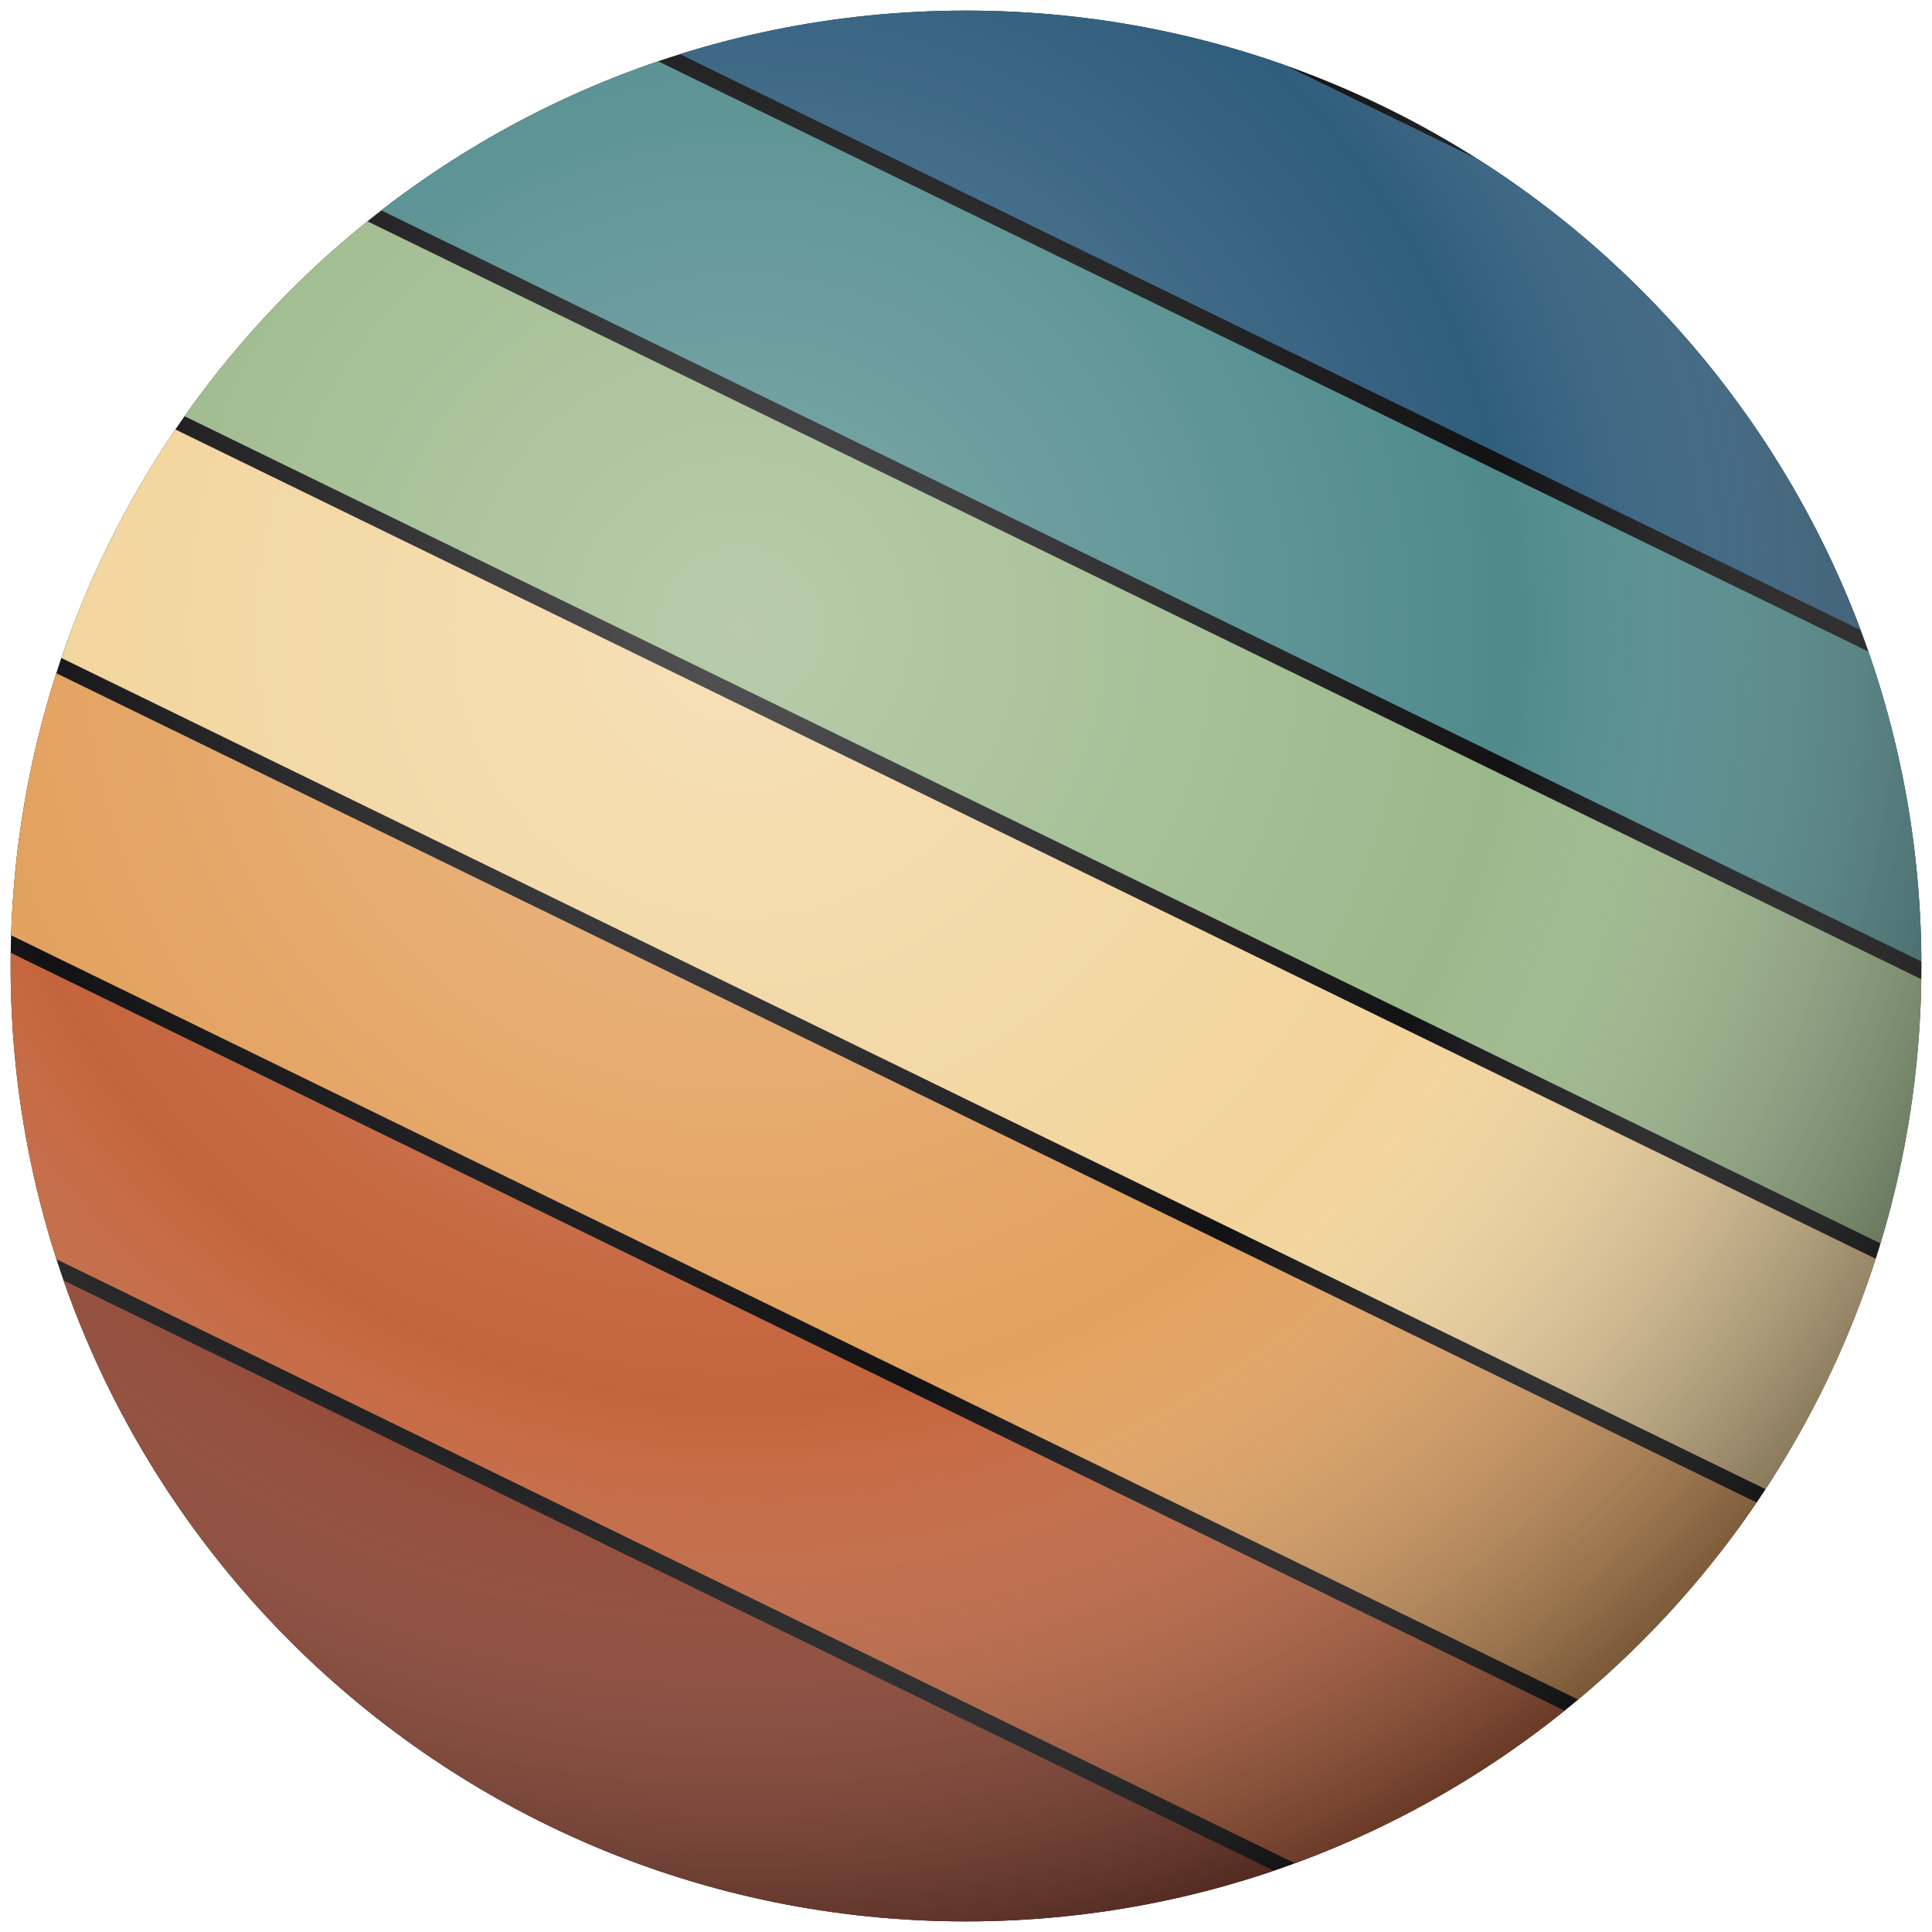
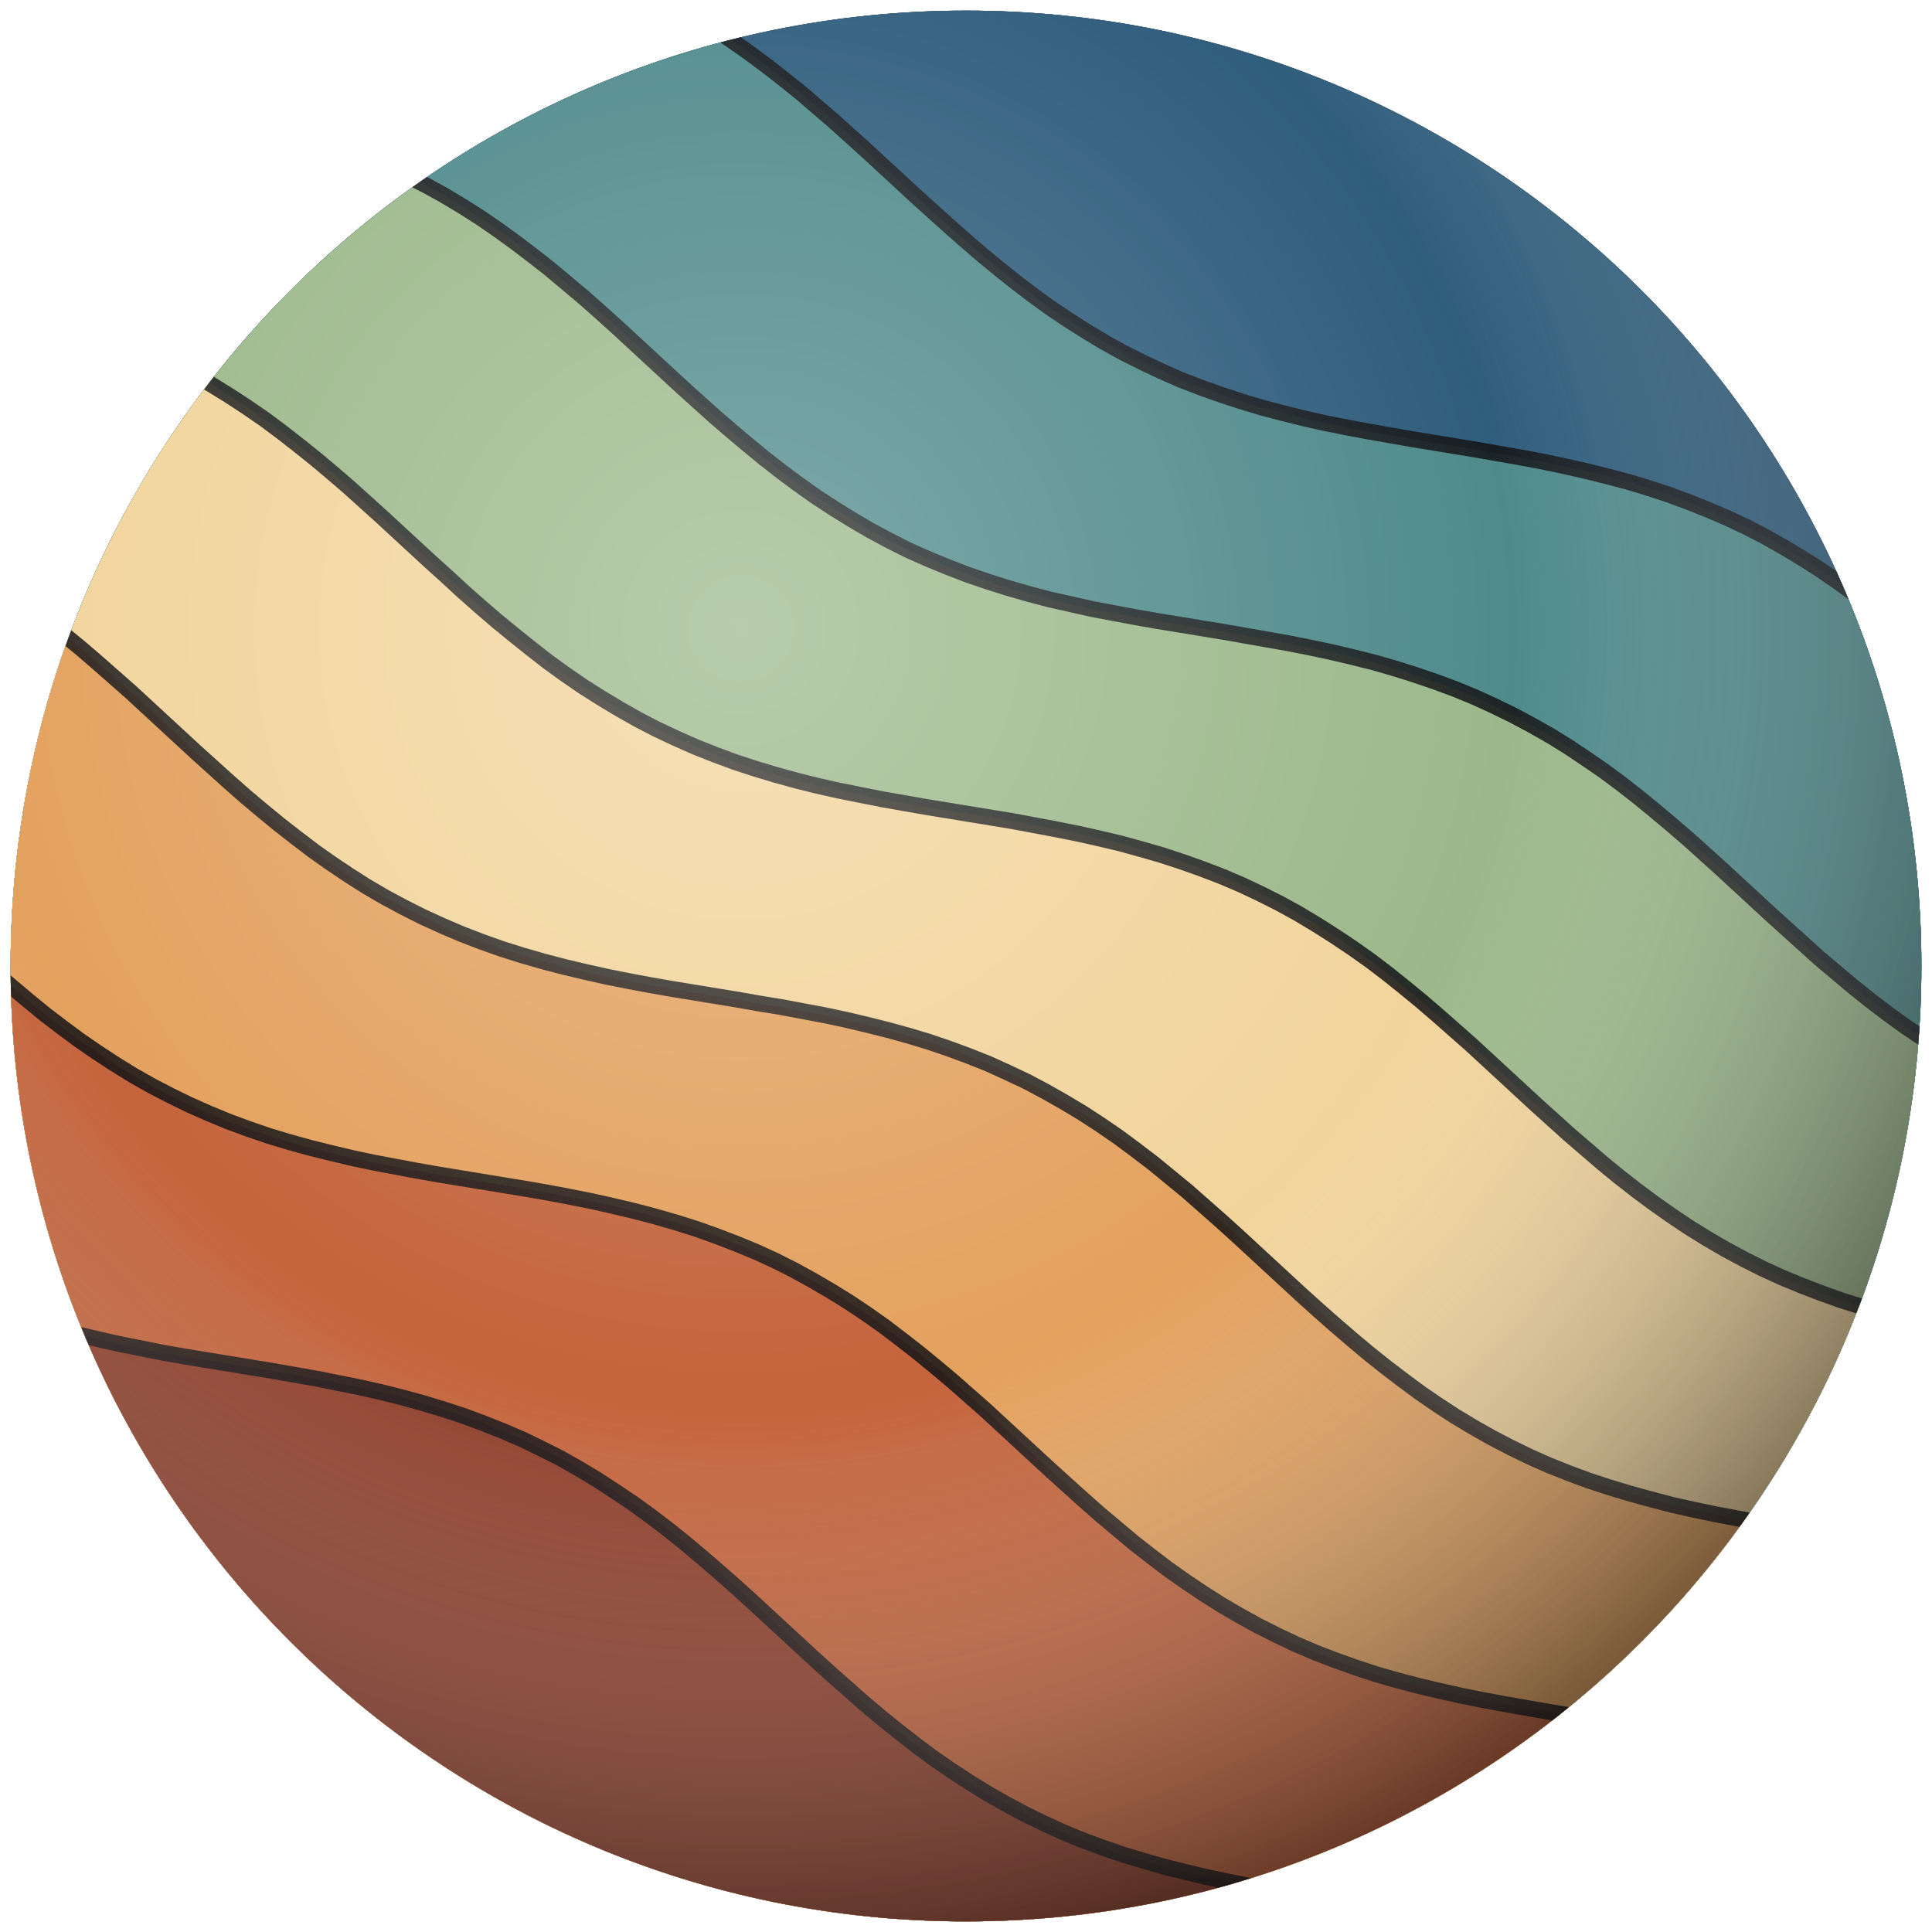
<svg xmlns="http://www.w3.org/2000/svg" viewBox="148 148 728 728">
  <defs>
    <clipPath id="clip">
      <circle cx="512" cy="512" r="360" />
    </clipPath>
    <radialGradient id="shade" cx="38%" cy="32%" r="75%">
      <stop offset="0" stop-color="#fff" stop-opacity=".28" />
      <stop offset=".55" stop-color="#fff" stop-opacity="0" />
      <stop offset="1" stop-color="#000" stop-opacity=".55" />
    </radialGradient>
  </defs>
  <g clip-path="url(#clip)">
    <rect width="1024" height="1024" fill="#121214" />
    <g transform="rotate(26 512 512)">
-       <rect x="-200" y="52" width="1424" height="96.222" fill="#e8e4dc" />
-       <rect x="-200" y="154.222" width="1424" height="96.222" fill="#2f5d7c" />
-       <rect x="-200" y="256.444" width="1424" height="96.222" fill="#4f8a8b" />
-       <rect x="-200" y="358.667" width="1424" height="96.222" fill="#9cb88a" />
-       <rect x="-200" y="460.889" width="1424" height="96.222" fill="#f2d49b" />
-       <rect x="-200" y="563.111" width="1424" height="96.222" fill="#e3a15e" />
-       <rect x="-200" y="665.333" width="1424" height="96.222" fill="#c4643c" />
-       <rect x="-200" y="767.556" width="1424" height="204.444" fill="#8f3f2b" />
+       <path d="M -200 43.2 L -192 41.1 L -184 39.1 L -176 37.2 L -168 35.5 L -160 34.0 L -152 32.8 L -144 31.7 L -136 30.9 L -128 30.3 L -120 30.1 L -112 30.0 L -104 30.2 L -96 30.7 L -88 31.5 L -80 32.5 L -72 33.7 L -64 35.1 L -56 36.8 L -48 38.6 L -40 40.6 L -32 42.7 L -24 44.9 L -16 47.2 L -8 49.6 L 0 52.0 L 8 54.4 L 16 56.8 L 24 59.1 L 32 61.3 L 40 63.4 L 48 65.4 L 56 67.2 L 64 68.9 L 72 70.3 L 80 71.5 L 88 72.5 L 96 73.3 L 104 73.8 L 112 74.0 L 120 73.9 L 128 73.7 L 136 73.1 L 144 72.3 L 152 71.2 L 160 70.0 L 168 68.5 L 176 66.8 L 184 64.9 L 192 62.9 L 200 60.8 L 208 58.5 L 216 56.2 L 224 53.8 L 232 51.4 L 240 49.0 L 248 46.6 L 256 44.4 L 264 42.1 L 272 40.1 L 280 38.1 L 288 36.3 L 296 34.7 L 304 33.4 L 312 32.2 L 320 31.3 L 328 30.6 L 336 30.2 L 344 30.0 L 352 30.1 L 360 30.5 L 368 31.1 L 376 31.9 L 384 33.0 L 392 34.4 L 400 35.9 L 408 37.7 L 416 39.6 L 424 41.6 L 432 43.8 L 440 46.1 L 448 48.4 L 456 50.8 L 464 53.2 L 472 55.6 L 480 57.9 L 488 60.2 L 496 62.4 L 504 64.4 L 512 66.3 L 520 68.1 L 528 69.6 L 536 71.0 L 544 72.1 L 552 72.9 L 560 73.5 L 568 73.9 L 576 74.0 L 584 73.8 L 592 73.4 L 600 72.7 L 608 71.8 L 616 70.6 L 624 69.3 L 632 67.7 L 640 65.9 L 648 63.9 L 656 61.9 L 664 59.6 L 672 57.4 L 680 55.0 L 688 52.6 L 696 50.2 L 704 47.8 L 712 45.5 L 720 43.2 L 728 41.1 L 736 39.1 L 744 37.2 L 752 35.5 L 760 34.0 L 768 32.8 L 776 31.7 L 784 30.9 L 792 30.3 L 800 30.1 L 808 30.0 L 816 30.2 L 824 30.7 L 832 31.5 L 840 32.5 L 848 33.7 L 856 35.1 L 864 36.8 L 872 38.6 L 880 40.6 L 888 42.7 L 896 44.9 L 904 47.2 L 912 49.6 L 920 52.0 L 928 54.4 L 936 56.8 L 944 59.1 L 952 61.3 L 960 63.4 L 968 65.4 L 976 67.2 L 984 68.9 L 992 70.3 L 1000 71.5 L 1008 72.5 L 1016 73.3 L 1024 73.8 L 1032 74.0 L 1040 73.9 L 1048 73.7 L 1056 73.1 L 1064 72.3 L 1072 71.2 L 1080 70.0 L 1088 68.5 L 1096 66.8 L 1104 64.9 L 1112 62.9 L 1120 60.8 L 1128 58.5 L 1136 56.2 L 1144 53.8 L 1152 51.4 L 1160 49.0 L 1168 46.6 L 1176 44.4 L 1184 42.1 L 1192 40.1 L 1200 38.1 L 1208 36.3 L 1216 34.7 L 1224 33.4 L 1224 1300 L -200 1300 Z" fill="#2f5d7c" />
+       <path d="M -200 134.5 L -192 133.6 L -184 132.9 L -176 132.4 L -168 132.2 L -160 132.3 L -152 132.6 L -144 133.2 L -136 134.1 L -128 135.2 L -120 136.5 L -112 138.0 L -104 139.7 L -96 141.6 L -88 143.6 L -80 145.8 L -72 148.1 L -64 150.4 L -56 152.8 L -48 155.2 L -40 157.6 L -32 159.9 L -24 162.2 L -16 164.4 L -8 166.5 L 0 168.4 L 8 170.1 L 16 171.7 L 24 173.1 L 32 174.2 L 40 175.1 L 48 175.7 L 56 176.1 L 64 176.2 L 72 176.1 L 80 175.7 L 88 175.0 L 96 174.1 L 104 173.0 L 112 171.6 L 120 170.0 L 128 168.3 L 136 166.4 L 144 164.3 L 152 162.1 L 160 159.8 L 168 157.4 L 176 155.0 L 184 152.6 L 192 150.3 L 200 147.9 L 208 145.7 L 216 143.5 L 224 141.5 L 232 139.6 L 240 137.9 L 248 136.4 L 256 135.1 L 264 134.0 L 272 133.2 L 280 132.6 L 288 132.3 L 296 132.2 L 304 132.4 L 312 132.9 L 320 133.6 L 328 134.6 L 336 135.8 L 344 137.2 L 352 138.8 L 360 140.6 L 368 142.6 L 376 144.7 L 384 146.9 L 392 149.2 L 400 151.6 L 408 154.0 L 416 156.4 L 424 158.8 L 432 161.1 L 440 163.3 L 448 165.5 L 456 167.5 L 464 169.3 L 472 171.0 L 480 172.4 L 488 173.7 L 496 174.7 L 504 175.4 L 512 175.9 L 520 176.2 L 528 176.2 L 536 175.9 L 544 175.4 L 552 174.6 L 560 173.6 L 568 172.3 L 576 170.9 L 584 169.2 L 592 167.3 L 600 165.3 L 608 163.2 L 616 160.9 L 624 158.6 L 632 156.2 L 640 153.8 L 648 151.5 L 656 149.1 L 664 146.8 L 672 144.6 L 680 142.5 L 688 140.5 L 696 138.7 L 704 137.1 L 712 135.7 L 720 134.5 L 728 133.6 L 736 132.9 L 744 132.4 L 752 132.2 L 760 132.3 L 768 132.6 L 776 133.2 L 784 134.1 L 792 135.2 L 800 136.5 L 808 138.0 L 816 139.7 L 824 141.6 L 832 143.6 L 840 145.8 L 848 148.1 L 856 150.4 L 864 152.8 L 872 155.2 L 880 157.6 L 888 159.9 L 896 162.2 L 904 164.4 L 912 166.5 L 920 168.4 L 928 170.1 L 936 171.7 L 944 173.1 L 952 174.2 L 960 175.1 L 968 175.7 L 976 176.1 L 984 176.2 L 992 176.1 L 1000 175.7 L 1008 175.0 L 1016 174.1 L 1024 173.0 L 1032 171.6 L 1040 170.0 L 1048 168.3 L 1056 166.4 L 1064 164.3 L 1072 162.1 L 1080 159.8 L 1088 157.4 L 1096 155.0 L 1104 152.6 L 1112 150.3 L 1120 147.9 L 1128 145.7 L 1136 143.5 L 1144 141.5 L 1152 139.6 L 1160 137.9 L 1168 136.4 L 1176 135.1 L 1184 134.0 L 1192 133.2 L 1200 132.6 L 1208 132.3 L 1216 132.2 L 1224 132.4 L 1224 1300 L -200 1300 Z" fill="#2f5d7c" />
+       <path d="M -200 235.1 L -192 235.8 L -184 236.7 L -176 237.9 L -168 239.3 L -160 240.9 L -152 242.7 L -144 244.6 L -136 246.7 L -128 248.9 L -120 251.2 L -112 253.6 L -104 256.0 L -96 258.4 L -88 260.8 L -80 263.1 L -72 265.3 L -64 267.5 L -56 269.5 L -48 271.3 L -40 273.0 L -32 274.5 L -24 275.8 L -16 276.8 L -8 277.6 L 0 278.1 L 8 278.4 L 16 278.4 L 24 278.2 L 32 277.7 L 40 276.9 L 48 275.9 L 56 274.7 L 64 273.2 L 72 271.6 L 80 269.7 L 88 267.7 L 96 265.6 L 104 263.4 L 112 261.1 L 120 258.7 L 128 256.3 L 136 253.9 L 144 251.5 L 152 249.2 L 160 247.0 L 168 244.9 L 176 242.9 L 184 241.1 L 192 239.5 L 200 238.0 L 208 236.8 L 216 235.9 L 224 235.1 L 232 234.7 L 240 234.5 L 248 234.5 L 256 234.8 L 264 235.4 L 272 236.2 L 280 237.3 L 288 238.6 L 296 240.1 L 304 241.8 L 312 243.6 L 320 245.7 L 328 247.8 L 336 250.1 L 344 252.4 L 352 254.8 L 360 257.2 L 368 259.6 L 376 261.9 L 384 264.2 L 392 266.4 L 400 268.5 L 408 270.4 L 416 272.2 L 424 273.8 L 432 275.2 L 440 276.3 L 448 277.2 L 456 277.9 L 464 278.3 L 472 278.4 L 480 278.3 L 488 278.0 L 496 277.3 L 504 276.4 L 512 275.3 L 520 274.0 L 528 272.4 L 536 270.7 L 544 268.8 L 552 266.7 L 560 264.5 L 568 262.2 L 576 259.9 L 584 257.5 L 592 255.1 L 600 252.7 L 608 250.4 L 616 248.1 L 624 245.9 L 632 243.9 L 640 242.0 L 648 240.3 L 656 238.7 L 664 237.4 L 672 236.3 L 680 235.5 L 688 234.9 L 696 234.5 L 704 234.4 L 712 234.6 L 720 235.1 L 728 235.8 L 736 236.7 L 744 237.9 L 752 239.3 L 760 240.9 L 768 242.7 L 776 244.6 L 784 246.7 L 792 248.9 L 800 251.2 L 808 253.6 L 816 256.0 L 824 258.4 L 832 260.8 L 840 263.1 L 848 265.3 L 856 267.5 L 864 269.5 L 872 271.3 L 880 273.0 L 888 274.5 L 896 275.8 L 904 276.8 L 912 277.6 L 920 278.1 L 928 278.4 L 936 278.4 L 944 278.2 L 952 277.7 L 960 276.9 L 968 275.9 L 976 274.7 L 984 273.2 L 992 271.6 L 1000 269.7 L 1008 267.7 L 1016 265.6 L 1024 263.4 L 1032 261.1 L 1040 258.7 L 1048 256.3 L 1056 253.9 L 1064 251.5 L 1072 249.2 L 1080 247.0 L 1088 244.9 L 1096 242.9 L 1104 241.1 L 1112 239.5 L 1120 238.0 L 1128 236.8 L 1136 235.9 L 1144 235.1 L 1152 234.7 L 1160 234.5 L 1168 234.5 L 1176 234.8 L 1184 235.4 L 1192 236.2 L 1200 237.3 L 1208 238.6 L 1216 240.1 L 1224 241.8 L 1224 1300 L -200 1300 Z" fill="#4f8a8b" />
+       <path d="M -200 235.1 L -192 235.8 L -184 236.7 L -176 237.9 L -168 239.3 L -160 240.9 L -152 242.7 L -144 244.6 L -136 246.7 L -128 248.9 L -120 251.2 L -112 253.6 L -104 256.0 L -96 258.4 L -88 260.8 L -80 263.1 L -72 265.3 L -64 267.5 L -56 269.5 L -48 271.3 L -40 273.0 L -32 274.5 L -24 275.8 L -16 276.8 L -8 277.6 L 0 278.1 L 8 278.4 L 16 278.4 L 24 278.2 L 32 277.7 L 40 276.9 L 48 275.9 L 56 274.7 L 64 273.2 L 72 271.6 L 80 269.7 L 88 267.7 L 96 265.6 L 104 263.4 L 112 261.1 L 120 258.7 L 128 256.3 L 136 253.9 L 144 251.5 L 152 249.2 L 160 247.0 L 168 244.9 L 176 242.9 L 184 241.1 L 192 239.5 L 200 238.0 L 208 236.8 L 216 235.9 L 224 235.1 L 232 234.7 L 240 234.5 L 248 234.5 L 256 234.8 L 264 235.4 L 272 236.2 L 280 237.3 L 288 238.6 L 296 240.1 L 304 241.8 L 312 243.6 L 320 245.7 L 328 247.8 L 336 250.1 L 344 252.4 L 352 254.8 L 360 257.2 L 368 259.6 L 376 261.9 L 384 264.2 L 392 266.4 L 400 268.5 L 408 270.4 L 416 272.2 L 424 273.8 L 432 275.2 L 440 276.3 L 448 277.2 L 456 277.9 L 464 278.3 L 472 278.4 L 480 278.3 L 488 278.0 L 496 277.3 L 504 276.4 L 512 275.3 L 520 274.0 L 528 272.4 L 536 270.7 L 544 268.8 L 552 266.7 L 560 264.5 L 568 262.2 L 576 259.9 L 584 257.5 L 592 255.1 L 600 252.7 L 608 250.4 L 616 248.1 L 624 245.9 L 632 243.9 L 640 242.0 L 648 240.3 L 656 238.7 L 664 237.4 L 672 236.3 L 680 235.5 L 688 234.9 L 696 234.5 L 704 234.4 L 712 234.6 L 720 235.1 L 728 235.8 L 736 236.7 L 744 237.9 L 752 239.3 L 760 240.9 L 768 242.7 L 776 244.6 L 784 246.7 L 792 248.9 L 800 251.2 L 808 253.6 L 816 256.0 L 824 258.4 L 832 260.8 L 840 263.1 L 848 265.3 L 856 267.5 L 864 269.5 L 872 271.3 L 880 273.0 L 888 274.5 L 896 275.8 L 904 276.8 L 912 277.6 L 920 278.1 L 928 278.4 L 936 278.4 L 944 278.2 L 952 277.7 L 960 276.9 L 968 275.9 L 976 274.7 L 984 273.2 L 992 271.6 L 1000 269.7 L 1008 267.7 L 1016 265.6 L 1024 263.4 L 1032 261.1 L 1040 258.7 L 1048 256.3 L 1056 253.9 L 1064 251.5 L 1072 249.2 L 1080 247.0 L 1088 244.9 L 1096 242.9 L 1104 241.1 L 1112 239.5 L 1120 238.0 L 1128 236.8 L 1136 235.9 L 1144 235.1 L 1152 234.7 L 1160 234.5 L 1168 234.5 L 1176 234.8 L 1184 235.4 L 1192 236.2 L 1200 237.3 L 1208 238.6 L 1216 240.1 L 1224 241.8" fill="none" stroke="#121214" stroke-width="6" stroke-opacity=".85" />
+       <path d="M -200 345.7 L -192 347.7 L -184 349.8 L -176 352.1 L -168 354.4 L -160 356.8 L -152 359.2 L -144 361.6 L -136 363.9 L -128 366.2 L -120 368.5 L -112 370.5 L -104 372.5 L -96 374.3 L -88 375.9 L -80 377.3 L -72 378.4 L -64 379.4 L -56 380.1 L -48 380.5 L -40 380.7 L -32 380.6 L -24 380.2 L -16 379.6 L -8 378.8 L 0 377.7 L 8 376.3 L 16 374.8 L 24 373.1 L 32 371.2 L 40 369.1 L 48 366.9 L 56 364.7 L 64 362.3 L 72 359.9 L 80 357.5 L 88 355.2 L 96 352.8 L 104 350.5 L 112 348.3 L 120 346.3 L 128 344.4 L 136 342.6 L 144 341.1 L 152 339.8 L 160 338.6 L 168 337.8 L 176 337.1 L 184 336.8 L 192 336.7 L 200 336.8 L 208 337.2 L 216 337.9 L 224 338.8 L 232 340.0 L 240 341.4 L 248 343.0 L 256 344.7 L 264 346.7 L 272 348.7 L 280 350.9 L 288 353.2 L 296 355.6 L 304 358.0 L 312 360.4 L 320 362.8 L 328 365.1 L 336 367.4 L 344 369.5 L 352 371.5 L 360 373.4 L 368 375.1 L 376 376.6 L 384 377.9 L 392 378.9 L 400 379.7 L 408 380.3 L 416 380.6 L 424 380.7 L 432 380.4 L 440 379.9 L 448 379.2 L 456 378.2 L 464 377.0 L 472 375.6 L 480 374.0 L 488 372.1 L 496 370.2 L 504 368.0 L 512 365.8 L 520 363.5 L 528 361.1 L 536 358.7 L 544 356.3 L 552 354.0 L 560 351.7 L 568 349.4 L 576 347.3 L 584 345.3 L 592 343.5 L 600 341.8 L 608 340.4 L 616 339.2 L 624 338.2 L 632 337.4 L 640 336.9 L 648 336.7 L 656 336.7 L 664 337.0 L 672 337.5 L 680 338.3 L 688 339.4 L 696 340.6 L 704 342.1 L 712 343.8 L 720 345.7 L 728 347.7 L 736 349.8 L 744 352.1 L 752 354.4 L 760 356.8 L 768 359.2 L 776 361.6 L 784 363.9 L 792 366.2 L 800 368.5 L 808 370.5 L 816 372.5 L 824 374.3 L 832 375.9 L 840 377.3 L 848 378.4 L 856 379.4 L 864 380.1 L 872 380.5 L 880 380.7 L 888 380.6 L 896 380.2 L 904 379.6 L 912 378.8 L 920 377.7 L 928 376.3 L 936 374.8 L 944 373.1 L 952 371.2 L 960 369.1 L 968 366.9 L 976 364.7 L 984 362.3 L 992 359.9 L 1000 357.5 L 1008 355.2 L 1016 352.8 L 1024 350.5 L 1032 348.3 L 1040 346.3 L 1048 344.4 L 1056 342.6 L 1064 341.1 L 1072 339.8 L 1080 338.6 L 1088 337.8 L 1096 337.1 L 1104 336.8 L 1112 336.7 L 1120 336.8 L 1128 337.2 L 1136 337.9 L 1144 338.8 L 1152 340.0 L 1160 341.4 L 1168 343.0 L 1176 344.7 L 1184 346.7 L 1192 348.7 L 1200 350.9 L 1208 353.2 L 1216 355.6 L 1224 358.0 L 1224 1300 L -200 1300 Z" fill="#9cb88a" />
+       <path d="M -200 345.7 L -192 347.7 L -184 349.8 L -176 352.1 L -168 354.4 L -160 356.8 L -152 359.2 L -144 361.6 L -136 363.9 L -128 366.2 L -120 368.5 L -112 370.5 L -104 372.5 L -96 374.3 L -88 375.9 L -80 377.3 L -72 378.4 L -64 379.4 L -56 380.1 L -48 380.5 L -40 380.7 L -32 380.6 L -24 380.2 L -16 379.6 L -8 378.8 L 0 377.7 L 8 376.3 L 16 374.8 L 24 373.1 L 32 371.2 L 40 369.1 L 48 366.9 L 56 364.7 L 64 362.3 L 72 359.9 L 80 357.5 L 88 355.2 L 96 352.8 L 104 350.5 L 112 348.3 L 120 346.3 L 128 344.4 L 136 342.6 L 144 341.1 L 152 339.8 L 160 338.6 L 168 337.8 L 176 337.1 L 184 336.8 L 192 336.7 L 200 336.8 L 208 337.2 L 216 337.9 L 224 338.8 L 232 340.0 L 240 341.4 L 248 343.0 L 256 344.7 L 264 346.7 L 272 348.7 L 280 350.9 L 288 353.2 L 296 355.6 L 304 358.0 L 312 360.4 L 320 362.8 L 328 365.1 L 336 367.4 L 344 369.5 L 352 371.5 L 360 373.4 L 368 375.1 L 376 376.6 L 384 377.9 L 392 378.9 L 400 379.7 L 408 380.3 L 416 380.6 L 424 380.7 L 432 380.4 L 440 379.9 L 448 379.2 L 456 378.2 L 464 377.0 L 472 375.6 L 480 374.0 L 488 372.1 L 496 370.2 L 504 368.0 L 512 365.8 L 520 363.5 L 528 361.1 L 536 358.7 L 544 356.3 L 552 354.0 L 560 351.7 L 568 349.4 L 576 347.3 L 584 345.3 L 592 343.5 L 600 341.8 L 608 340.4 L 616 339.2 L 624 338.2 L 632 337.4 L 640 336.9 L 648 336.7 L 656 336.7 L 664 337.0 L 672 337.5 L 680 338.3 L 688 339.4 L 696 340.6 L 704 342.1 L 712 343.8 L 720 345.7 L 728 347.7 L 736 349.8 L 744 352.1 L 752 354.4 L 760 356.8 L 768 359.2 L 776 361.6 L 784 363.9 L 792 366.2 L 800 368.5 L 808 370.5 L 816 372.5 L 824 374.3 L 832 375.9 L 840 377.3 L 848 378.4 L 856 379.4 L 864 380.1 L 872 380.5 L 880 380.7 L 888 380.6 L 896 380.2 L 904 379.6 L 912 378.8 L 920 377.7 L 928 376.3 L 936 374.8 L 944 373.1 L 952 371.2 L 960 369.1 L 968 366.9 L 976 364.7 L 984 362.3 L 992 359.9 L 1000 357.5 L 1008 355.2 L 1016 352.8 L 1024 350.5 L 1032 348.3 L 1040 346.3 L 1048 344.4 L 1056 342.6 L 1064 341.1 L 1072 339.8 L 1080 338.6 L 1088 337.8 L 1096 337.1 L 1104 336.8 L 1112 336.7 L 1120 336.8 L 1128 337.2 L 1136 337.9 L 1144 338.8 L 1152 340.0 L 1160 341.4 L 1168 343.0 L 1176 344.7 L 1184 346.7 L 1192 348.7 L 1200 350.9 L 1208 353.2 L 1216 355.6 L 1224 358.0" fill="none" stroke="#121214" stroke-width="6" stroke-opacity=".85" />
+       <path d="M -200 462.4 L -192 464.8 L -184 467.1 L -176 469.4 L -168 471.5 L -160 473.6 L -152 475.5 L -144 477.2 L -136 478.7 L -128 480.0 L -120 481.1 L -112 481.9 L -104 482.5 L -96 482.8 L -88 482.9 L -80 482.7 L -72 482.2 L -64 481.5 L -56 480.6 L -48 479.4 L -40 478.0 L -32 476.3 L -24 474.5 L -16 472.6 L -8 470.5 L 0 468.3 L 8 466.0 L 16 463.6 L 24 461.2 L 32 458.8 L 40 456.4 L 48 454.1 L 56 451.9 L 64 449.7 L 72 447.7 L 80 445.9 L 88 444.2 L 96 442.7 L 104 441.5 L 112 440.5 L 120 439.7 L 128 439.2 L 136 438.9 L 144 438.9 L 152 439.2 L 160 439.7 L 168 440.5 L 176 441.5 L 184 442.7 L 192 444.2 L 200 445.9 L 208 447.7 L 216 449.7 L 224 451.8 L 232 454.1 L 240 456.4 L 248 458.8 L 256 461.2 L 264 463.6 L 272 465.9 L 280 468.3 L 288 470.5 L 296 472.6 L 304 474.5 L 312 476.3 L 320 478.0 L 328 479.4 L 336 480.6 L 344 481.5 L 352 482.2 L 360 482.7 L 368 482.9 L 376 482.8 L 384 482.5 L 392 481.9 L 400 481.1 L 408 480.0 L 416 478.7 L 424 477.2 L 432 475.5 L 440 473.6 L 448 471.5 L 456 469.4 L 464 467.1 L 472 464.8 L 480 462.4 L 488 460.0 L 496 457.6 L 504 455.2 L 512 453.0 L 520 450.8 L 528 448.7 L 536 446.8 L 544 445.0 L 552 443.5 L 560 442.1 L 568 441.0 L 576 440.1 L 584 439.4 L 592 439.0 L 600 438.9 L 608 439.0 L 616 439.4 L 624 440.1 L 632 441.0 L 640 442.1 L 648 443.4 L 656 445.0 L 664 446.8 L 672 448.7 L 680 450.8 L 688 453.0 L 696 455.2 L 704 457.6 L 712 460.0 L 720 462.4 L 728 464.8 L 736 467.1 L 744 469.4 L 752 471.5 L 760 473.6 L 768 475.5 L 776 477.2 L 784 478.7 L 792 480.0 L 800 481.1 L 808 481.9 L 816 482.5 L 824 482.8 L 832 482.9 L 840 482.7 L 848 482.2 L 856 481.5 L 864 480.6 L 872 479.4 L 880 478.0 L 888 476.3 L 896 474.5 L 904 472.6 L 912 470.5 L 920 468.3 L 928 466.0 L 936 463.6 L 944 461.2 L 952 458.8 L 960 456.4 L 968 454.1 L 976 451.9 L 984 449.7 L 992 447.7 L 1000 445.9 L 1008 444.2 L 1016 442.7 L 1024 441.5 L 1032 440.5 L 1040 439.7 L 1048 439.2 L 1056 438.9 L 1064 438.9 L 1072 439.2 L 1080 439.7 L 1088 440.5 L 1096 441.5 L 1104 442.7 L 1112 444.2 L 1120 445.9 L 1128 447.7 L 1136 449.7 L 1144 451.8 L 1152 454.1 L 1160 456.4 L 1168 458.8 L 1176 461.2 L 1184 463.6 L 1192 465.9 L 1200 468.3 L 1208 470.5 L 1216 472.6 L 1224 474.5 L 1224 1300 L -200 1300 Z" fill="#f2d49b" />
+       <path d="M -200 462.4 L -192 464.8 L -184 467.1 L -176 469.4 L -168 471.5 L -160 473.6 L -152 475.5 L -144 477.2 L -136 478.7 L -128 480.0 L -120 481.1 L -112 481.9 L -104 482.5 L -96 482.8 L -88 482.9 L -80 482.7 L -72 482.2 L -64 481.5 L -56 480.6 L -48 479.4 L -40 478.0 L -32 476.3 L -24 474.5 L -16 472.6 L -8 470.5 L 0 468.3 L 8 466.0 L 16 463.6 L 24 461.2 L 32 458.8 L 40 456.4 L 48 454.1 L 56 451.9 L 64 449.7 L 72 447.7 L 80 445.9 L 88 444.2 L 96 442.7 L 104 441.5 L 112 440.5 L 120 439.7 L 128 439.2 L 136 438.9 L 144 438.9 L 152 439.2 L 160 439.7 L 168 440.5 L 176 441.5 L 184 442.7 L 192 444.2 L 200 445.9 L 208 447.7 L 216 449.7 L 224 451.8 L 232 454.1 L 240 456.4 L 248 458.8 L 256 461.2 L 264 463.6 L 272 465.9 L 280 468.3 L 288 470.5 L 296 472.6 L 304 474.5 L 312 476.3 L 320 478.0 L 328 479.4 L 336 480.6 L 344 481.5 L 352 482.2 L 360 482.7 L 368 482.9 L 376 482.8 L 384 482.5 L 392 481.9 L 400 481.1 L 408 480.0 L 416 478.7 L 424 477.2 L 432 475.5 L 440 473.6 L 448 471.5 L 456 469.4 L 464 467.1 L 472 464.8 L 480 462.4 L 488 460.0 L 496 457.6 L 504 455.2 L 512 453.0 L 520 450.8 L 528 448.7 L 536 446.8 L 544 445.0 L 552 443.5 L 560 442.1 L 568 441.0 L 576 440.1 L 584 439.4 L 592 439.0 L 600 438.9 L 608 439.0 L 616 439.4 L 624 440.1 L 632 441.0 L 640 442.1 L 648 443.4 L 656 445.0 L 664 446.8 L 672 448.7 L 680 450.8 L 688 453.0 L 696 455.2 L 704 457.6 L 712 460.0 L 720 462.4 L 728 464.8 L 736 467.1 L 744 469.4 L 752 471.5 L 760 473.6 L 768 475.5 L 776 477.2 L 784 478.7 L 792 480.0 L 800 481.1 L 808 481.9 L 816 482.5 L 824 482.8 L 832 482.9 L 840 482.7 L 848 482.2 L 856 481.5 L 864 480.6 L 872 479.4 L 880 478.0 L 888 476.3 L 896 474.5 L 904 472.6 L 912 470.5 L 920 468.3 L 928 466.0 L 936 463.6 L 944 461.2 L 952 458.8 L 960 456.4 L 968 454.1 L 976 451.9 L 984 449.7 L 992 447.7 L 1000 445.9 L 1008 444.2 L 1016 442.7 L 1024 441.5 L 1032 440.5 L 1040 439.7 L 1048 439.2 L 1056 438.9 L 1064 438.9 L 1072 439.2 L 1080 439.7 L 1088 440.5 L 1096 441.5 L 1104 442.7 L 1112 444.2 L 1120 445.9 L 1128 447.7 L 1136 449.7 L 1144 451.8 L 1152 454.1 L 1160 456.4 L 1168 458.8 L 1176 461.2 L 1184 463.6 L 1192 465.9 L 1200 468.3 L 1208 470.5 L 1216 472.6 L 1224 474.5" fill="none" stroke="#121214" stroke-width="6" stroke-opacity=".85" />
+       <path d="M -200 578.4 L -192 580.0 L -184 581.5 L -176 582.7 L -168 583.7 L -160 584.4 L -152 584.9 L -144 585.1 L -136 585.1 L -128 584.8 L -120 584.2 L -112 583.4 L -104 582.3 L -96 581.0 L -88 579.5 L -80 577.9 L -72 576.0 L -64 574.0 L -56 571.8 L -48 569.6 L -40 567.2 L -32 564.8 L -24 562.4 L -16 560.0 L -8 557.7 L 0 555.4 L 8 553.2 L 16 551.1 L 24 549.2 L 32 547.4 L 40 545.8 L 48 544.4 L 56 543.3 L 64 542.4 L 72 541.7 L 80 541.3 L 88 541.1 L 96 541.2 L 104 541.6 L 112 542.2 L 120 543.1 L 128 544.2 L 136 545.5 L 144 547.1 L 152 548.8 L 160 550.7 L 168 552.8 L 176 555.0 L 184 557.2 L 192 559.6 L 200 562.0 L 208 564.4 L 216 566.8 L 224 569.1 L 232 571.4 L 240 573.6 L 248 575.6 L 256 577.5 L 264 579.2 L 272 580.8 L 280 582.1 L 288 583.2 L 296 584.1 L 304 584.7 L 312 585.0 L 320 585.1 L 328 584.9 L 336 584.5 L 344 583.8 L 352 582.9 L 360 581.7 L 368 580.3 L 376 578.7 L 384 576.9 L 392 575.0 L 400 572.9 L 408 570.7 L 416 568.4 L 424 566.0 L 432 563.6 L 440 561.2 L 448 558.9 L 456 556.5 L 464 554.3 L 472 552.1 L 480 550.1 L 488 548.3 L 496 546.6 L 504 545.1 L 512 543.8 L 520 542.8 L 528 542.0 L 536 541.4 L 544 541.2 L 552 541.1 L 560 541.4 L 568 541.9 L 576 542.6 L 584 543.6 L 592 544.8 L 600 546.3 L 608 547.9 L 616 549.8 L 624 551.7 L 632 553.9 L 640 556.1 L 648 558.4 L 656 560.8 L 664 563.2 L 672 565.6 L 680 568.0 L 688 570.3 L 696 572.5 L 704 574.6 L 712 576.6 L 720 578.4 L 728 580.0 L 736 581.5 L 744 582.7 L 752 583.7 L 760 584.4 L 768 584.9 L 776 585.1 L 784 585.1 L 792 584.8 L 800 584.2 L 808 583.4 L 816 582.3 L 824 581.0 L 832 579.5 L 840 577.9 L 848 576.0 L 856 574.0 L 864 571.8 L 872 569.6 L 880 567.2 L 888 564.8 L 896 562.4 L 904 560.0 L 912 557.7 L 920 555.4 L 928 553.2 L 936 551.1 L 944 549.2 L 952 547.4 L 960 545.8 L 968 544.4 L 976 543.3 L 984 542.4 L 992 541.7 L 1000 541.3 L 1008 541.1 L 1016 541.2 L 1024 541.6 L 1032 542.2 L 1040 543.1 L 1048 544.2 L 1056 545.5 L 1064 547.1 L 1072 548.8 L 1080 550.7 L 1088 552.8 L 1096 555.0 L 1104 557.2 L 1112 559.6 L 1120 562.0 L 1128 564.4 L 1136 566.8 L 1144 569.1 L 1152 571.4 L 1160 573.6 L 1168 575.6 L 1176 577.5 L 1184 579.2 L 1192 580.8 L 1200 582.1 L 1208 583.2 L 1216 584.1 L 1224 584.7 L 1224 1300 L -200 1300 Z" fill="#e3a15e" />
+       <path d="M -200 578.4 L -192 580.0 L -184 581.5 L -176 582.7 L -168 583.7 L -160 584.4 L -152 584.9 L -144 585.1 L -136 585.1 L -128 584.8 L -120 584.2 L -112 583.4 L -104 582.3 L -96 581.0 L -88 579.5 L -80 577.9 L -72 576.0 L -64 574.0 L -56 571.8 L -48 569.6 L -40 567.2 L -32 564.8 L -24 562.4 L -16 560.0 L -8 557.7 L 0 555.4 L 8 553.2 L 16 551.1 L 24 549.2 L 32 547.4 L 40 545.8 L 48 544.4 L 56 543.3 L 64 542.4 L 72 541.7 L 80 541.3 L 88 541.1 L 96 541.2 L 104 541.6 L 112 542.2 L 120 543.1 L 128 544.2 L 136 545.5 L 144 547.1 L 152 548.8 L 160 550.7 L 168 552.8 L 176 555.0 L 184 557.2 L 192 559.6 L 200 562.0 L 208 564.4 L 216 566.8 L 224 569.1 L 232 571.4 L 240 573.6 L 248 575.6 L 256 577.5 L 264 579.2 L 272 580.8 L 280 582.1 L 288 583.2 L 296 584.1 L 304 584.7 L 312 585.0 L 320 585.1 L 328 584.9 L 336 584.5 L 344 583.8 L 352 582.9 L 360 581.7 L 368 580.3 L 376 578.7 L 384 576.9 L 392 575.0 L 400 572.9 L 408 570.7 L 416 568.4 L 424 566.0 L 432 563.6 L 440 561.2 L 448 558.9 L 456 556.5 L 464 554.3 L 472 552.1 L 480 550.1 L 488 548.3 L 496 546.6 L 504 545.1 L 512 543.8 L 520 542.8 L 528 542.0 L 536 541.4 L 544 541.2 L 552 541.1 L 560 541.4 L 568 541.9 L 576 542.6 L 584 543.6 L 592 544.8 L 600 546.3 L 608 547.9 L 616 549.8 L 624 551.7 L 632 553.9 L 640 556.1 L 648 558.4 L 656 560.8 L 664 563.2 L 672 565.6 L 680 568.0 L 688 570.3 L 696 572.5 L 704 574.6 L 712 576.6 L 720 578.4 L 728 580.0 L 736 581.5 L 744 582.7 L 752 583.7 L 760 584.4 L 768 584.9 L 776 585.1 L 784 585.1 L 792 584.8 L 800 584.2 L 808 583.4 L 816 582.3 L 824 581.0 L 832 579.5 L 840 577.9 L 848 576.0 L 856 574.0 L 864 571.8 L 872 569.6 L 880 567.2 L 888 564.8 L 896 562.4 L 904 560.0 L 912 557.7 L 920 555.4 L 928 553.2 L 936 551.1 L 944 549.2 L 952 547.4 L 960 545.8 L 968 544.4 L 976 543.3 L 984 542.4 L 992 541.7 L 1000 541.3 L 1008 541.1 L 1016 541.2 L 1024 541.6 L 1032 542.2 L 1040 543.1 L 1048 544.2 L 1056 545.5 L 1064 547.1 L 1072 548.8 L 1080 550.7 L 1088 552.8 L 1096 555.0 L 1104 557.2 L 1112 559.6 L 1120 562.0 L 1128 564.4 L 1136 566.8 L 1144 569.1 L 1152 571.4 L 1160 573.6 L 1168 575.6 L 1176 577.5 L 1184 579.2 L 1192 580.8 L 1200 582.1 L 1208 583.2 L 1216 584.1 L 1224 584.7" fill="none" stroke="#121214" stroke-width="6" stroke-opacity=".85" />
+       <path d="M -200 687.2 L -192 687.3 L -184 687.2 L -176 686.8 L -168 686.1 L -160 685.2 L -152 684.1 L -144 682.7 L -136 681.1 L -128 679.3 L -120 677.4 L -112 675.3 L -104 673.1 L -96 670.8 L -88 668.5 L -80 666.1 L -72 663.7 L -64 661.3 L -56 659.0 L -48 656.7 L -40 654.6 L -32 652.5 L -24 650.7 L -16 649.0 L -8 647.4 L 0 646.2 L 8 645.1 L 16 644.3 L 24 643.7 L 32 643.4 L 40 643.3 L 48 643.6 L 56 644.0 L 64 644.8 L 72 645.7 L 80 646.9 L 88 648.4 L 96 650.0 L 104 651.8 L 112 653.8 L 120 655.9 L 128 658.1 L 136 660.4 L 144 662.8 L 152 665.2 L 160 667.6 L 168 670.0 L 176 672.3 L 184 674.5 L 192 676.6 L 200 678.6 L 208 680.5 L 216 682.1 L 224 683.6 L 232 684.8 L 240 685.8 L 248 686.6 L 256 687.1 L 264 687.3 L 272 687.3 L 280 687.0 L 288 686.5 L 296 685.7 L 304 684.7 L 312 683.4 L 320 681.9 L 328 680.2 L 336 678.4 L 344 676.4 L 352 674.2 L 360 672.0 L 368 669.7 L 376 667.3 L 384 664.9 L 392 662.5 L 400 660.1 L 408 657.8 L 416 655.6 L 424 653.5 L 432 651.6 L 440 649.8 L 448 648.2 L 456 646.8 L 464 645.6 L 472 644.7 L 480 644.0 L 488 643.5 L 496 643.3 L 504 643.4 L 512 643.8 L 520 644.4 L 528 645.2 L 536 646.3 L 544 647.6 L 552 649.2 L 560 650.9 L 568 652.8 L 576 654.8 L 584 657.0 L 592 659.2 L 600 661.6 L 608 664.0 L 616 666.4 L 624 668.8 L 632 671.1 L 640 673.4 L 648 675.6 L 656 677.6 L 664 679.6 L 672 681.3 L 680 682.9 L 688 684.2 L 696 685.3 L 704 686.2 L 712 686.8 L 720 687.2 L 728 687.3 L 736 687.2 L 744 686.8 L 752 686.1 L 760 685.2 L 768 684.1 L 776 682.7 L 784 681.1 L 792 679.3 L 800 677.4 L 808 675.3 L 816 673.1 L 824 670.8 L 832 668.5 L 840 666.1 L 848 663.7 L 856 661.3 L 864 659.0 L 872 656.7 L 880 654.6 L 888 652.5 L 896 650.7 L 904 649.0 L 912 647.4 L 920 646.2 L 928 645.1 L 936 644.3 L 944 643.7 L 952 643.4 L 960 643.3 L 968 643.6 L 976 644.0 L 984 644.8 L 992 645.7 L 1000 646.9 L 1008 648.4 L 1016 650.0 L 1024 651.8 L 1032 653.8 L 1040 655.9 L 1048 658.1 L 1056 660.4 L 1064 662.8 L 1072 665.2 L 1080 667.6 L 1088 670.0 L 1096 672.3 L 1104 674.5 L 1112 676.6 L 1120 678.6 L 1128 680.5 L 1136 682.1 L 1144 683.6 L 1152 684.8 L 1160 685.8 L 1168 686.6 L 1176 687.1 L 1184 687.3 L 1192 687.3 L 1200 687.0 L 1208 686.5 L 1216 685.7 L 1224 684.7 L 1224 1300 L -200 1300 Z" fill="#c4643c" />
+       <path d="M -200 687.2 L -192 687.3 L -184 687.2 L -176 686.8 L -168 686.1 L -160 685.2 L -152 684.1 L -144 682.7 L -136 681.1 L -128 679.3 L -120 677.4 L -112 675.3 L -104 673.1 L -96 670.8 L -88 668.5 L -80 666.1 L -72 663.7 L -64 661.3 L -56 659.0 L -48 656.7 L -40 654.6 L -32 652.5 L -24 650.7 L -16 649.0 L -8 647.4 L 0 646.2 L 8 645.1 L 16 644.3 L 24 643.7 L 32 643.4 L 40 643.3 L 48 643.6 L 56 644.0 L 64 644.8 L 72 645.7 L 80 646.9 L 88 648.4 L 96 650.0 L 104 651.8 L 112 653.8 L 120 655.9 L 128 658.1 L 136 660.4 L 144 662.8 L 152 665.2 L 160 667.6 L 168 670.0 L 176 672.3 L 184 674.5 L 192 676.6 L 200 678.6 L 208 680.5 L 216 682.1 L 224 683.6 L 232 684.8 L 240 685.8 L 248 686.6 L 256 687.1 L 264 687.3 L 272 687.3 L 280 687.0 L 288 686.5 L 296 685.7 L 304 684.7 L 312 683.4 L 320 681.9 L 328 680.2 L 336 678.4 L 344 676.4 L 352 674.2 L 360 672.0 L 368 669.7 L 376 667.3 L 384 664.9 L 392 662.5 L 400 660.1 L 408 657.8 L 416 655.6 L 424 653.5 L 432 651.6 L 440 649.8 L 448 648.2 L 456 646.8 L 464 645.6 L 472 644.7 L 480 644.0 L 488 643.5 L 496 643.3 L 504 643.4 L 512 643.8 L 520 644.4 L 528 645.2 L 536 646.3 L 544 647.6 L 552 649.2 L 560 650.9 L 568 652.8 L 576 654.8 L 584 657.0 L 592 659.2 L 600 661.6 L 608 664.0 L 616 666.4 L 624 668.8 L 632 671.1 L 640 673.4 L 648 675.6 L 656 677.6 L 664 679.6 L 672 681.3 L 680 682.9 L 688 684.2 L 696 685.3 L 704 686.2 L 712 686.8 L 720 687.2 L 728 687.3 L 736 687.2 L 744 686.8 L 752 686.1 L 760 685.2 L 768 684.1 L 776 682.7 L 784 681.1 L 792 679.3 L 800 677.4 L 808 675.3 L 816 673.1 L 824 670.8 L 832 668.5 L 840 666.1 L 848 663.7 L 856 661.3 L 864 659.0 L 872 656.7 L 880 654.6 L 888 652.5 L 896 650.7 L 904 649.0 L 912 647.4 L 920 646.2 L 928 645.1 L 936 644.3 L 944 643.7 L 952 643.4 L 960 643.3 L 968 643.6 L 976 644.0 L 984 644.8 L 992 645.7 L 1000 646.9 L 1008 648.4 L 1016 650.0 L 1024 651.8 L 1032 653.8 L 1040 655.9 L 1048 658.1 L 1056 660.4 L 1064 662.8 L 1072 665.2 L 1080 667.6 L 1088 670.0 L 1096 672.3 L 1104 674.5 L 1112 676.6 L 1120 678.6 L 1128 680.5 L 1136 682.1 L 1144 683.6 L 1152 684.8 L 1160 685.8 L 1168 686.6 L 1176 687.1 L 1184 687.3 L 1192 687.3 L 1200 687.0 L 1208 686.5 L 1216 685.7 L 1224 684.7" fill="none" stroke="#121214" stroke-width="6" stroke-opacity=".85" />
+       <path d="M -200 785.7 L -192 784.3 L -184 782.6 L -176 780.8 L -168 778.8 L -160 776.7 L -152 774.4 L -144 772.1 L -136 769.7 L -128 767.3 L -120 764.9 L -112 762.6 L -104 760.3 L -96 758.0 L -88 755.9 L -80 754.0 L -72 752.2 L -64 750.5 L -56 749.1 L -48 747.9 L -40 747.0 L -32 746.2 L -24 745.8 L -16 745.6 L -8 745.6 L 0 745.9 L 8 746.5 L 16 747.3 L 24 748.4 L 32 749.7 L 40 751.2 L 48 752.9 L 56 754.8 L 64 756.8 L 72 759.0 L 80 761.3 L 88 763.6 L 96 766.0 L 104 768.4 L 112 770.8 L 120 773.1 L 128 775.4 L 136 777.6 L 144 779.7 L 152 781.6 L 160 783.4 L 168 784.9 L 176 786.3 L 184 787.5 L 192 788.4 L 200 789.0 L 208 789.4 L 216 789.6 L 224 789.4 L 232 789.0 L 240 788.4 L 248 787.5 L 256 786.4 L 264 785.0 L 272 783.5 L 280 781.7 L 288 779.8 L 296 777.7 L 304 775.6 L 312 773.3 L 320 770.9 L 328 768.5 L 336 766.1 L 344 763.7 L 352 761.4 L 360 759.1 L 368 757.0 L 376 754.9 L 384 753.0 L 392 751.3 L 400 749.8 L 408 748.5 L 416 747.4 L 424 746.6 L 432 746.0 L 440 745.6 L 448 745.6 L 456 745.7 L 464 746.2 L 472 746.9 L 480 747.9 L 488 749.0 L 496 750.4 L 504 752.0 L 512 753.8 L 520 755.8 L 528 757.9 L 536 760.1 L 544 762.4 L 552 764.8 L 560 767.2 L 568 769.6 L 576 772.0 L 584 774.3 L 592 776.5 L 600 778.7 L 608 780.7 L 616 782.5 L 624 784.2 L 632 785.7 L 640 786.9 L 648 787.9 L 656 788.7 L 664 789.2 L 672 789.5 L 680 789.5 L 688 789.3 L 696 788.8 L 704 788.0 L 712 787.0 L 720 785.7 L 728 784.3 L 736 782.6 L 744 780.8 L 752 778.8 L 760 776.7 L 768 774.4 L 776 772.1 L 784 769.7 L 792 767.3 L 800 764.9 L 808 762.6 L 816 760.3 L 824 758.0 L 832 755.9 L 840 754.0 L 848 752.2 L 856 750.5 L 864 749.1 L 872 747.9 L 880 747.0 L 888 746.2 L 896 745.8 L 904 745.6 L 912 745.6 L 920 745.9 L 928 746.5 L 936 747.3 L 944 748.4 L 952 749.7 L 960 751.2 L 968 752.9 L 976 754.8 L 984 756.8 L 992 759.0 L 1000 761.3 L 1008 763.6 L 1016 766.0 L 1024 768.4 L 1032 770.8 L 1040 773.1 L 1048 775.4 L 1056 777.6 L 1064 779.7 L 1072 781.6 L 1080 783.4 L 1088 784.9 L 1096 786.3 L 1104 787.5 L 1112 788.4 L 1120 789.0 L 1128 789.4 L 1136 789.6 L 1144 789.4 L 1152 789.0 L 1160 788.4 L 1168 787.5 L 1176 786.4 L 1184 785.0 L 1192 783.5 L 1200 781.7 L 1208 779.8 L 1216 777.7 L 1224 775.6 L 1224 1300 L -200 1300 Z" fill="#8f3f2b" />
+       <path d="M -200 785.7 L -192 784.3 L -184 782.6 L -176 780.8 L -168 778.8 L -160 776.7 L -152 774.4 L -144 772.1 L -136 769.7 L -128 767.3 L -120 764.9 L -112 762.6 L -104 760.3 L -96 758.0 L -88 755.9 L -80 754.0 L -72 752.2 L -64 750.5 L -56 749.1 L -48 747.9 L -40 747.0 L -32 746.2 L -24 745.8 L -16 745.6 L -8 745.6 L 0 745.9 L 8 746.5 L 16 747.3 L 24 748.4 L 32 749.7 L 40 751.2 L 48 752.9 L 56 754.8 L 64 756.8 L 72 759.0 L 80 761.3 L 88 763.6 L 96 766.0 L 104 768.4 L 112 770.8 L 120 773.1 L 128 775.4 L 136 777.6 L 144 779.7 L 152 781.6 L 160 783.4 L 168 784.9 L 176 786.3 L 184 787.5 L 192 788.4 L 200 789.0 L 208 789.4 L 216 789.6 L 224 789.4 L 232 789.0 L 240 788.4 L 248 787.5 L 256 786.4 L 264 785.0 L 272 783.5 L 280 781.7 L 288 779.8 L 296 777.7 L 304 775.6 L 312 773.3 L 320 770.9 L 328 768.5 L 336 766.1 L 344 763.7 L 352 761.4 L 360 759.1 L 368 757.0 L 376 754.9 L 384 753.0 L 392 751.3 L 400 749.8 L 408 748.5 L 416 747.4 L 424 746.6 L 432 746.0 L 440 745.6 L 448 745.6 L 456 745.7 L 464 746.2 L 472 746.9 L 480 747.9 L 488 749.0 L 496 750.4 L 504 752.0 L 512 753.8 L 520 755.8 L 528 757.9 L 536 760.1 L 544 762.4 L 552 764.8 L 560 767.2 L 568 769.6 L 576 772.0 L 584 774.3 L 592 776.5 L 600 778.7 L 608 780.7 L 616 782.5 L 624 784.2 L 632 785.7 L 640 786.9 L 648 787.9 L 656 788.7 L 664 789.2 L 672 789.5 L 680 789.5 L 688 789.3 L 696 788.8 L 704 788.0 L 712 787.0 L 720 785.7 L 728 784.3 L 736 782.6 L 744 780.8 L 752 778.8 L 760 776.7 L 768 774.4 L 776 772.1 L 784 769.7 L 792 767.3 L 800 764.9 L 808 762.6 L 816 760.3 L 824 758.0 L 832 755.9 L 840 754.0 L 848 752.2 L 856 750.5 L 864 749.1 L 872 747.9 L 880 747.0 L 888 746.2 L 896 745.8 L 904 745.6 L 912 745.6 L 920 745.9 L 928 746.5 L 936 747.3 L 944 748.4 L 952 749.7 L 960 751.2 L 968 752.9 L 976 754.8 L 984 756.8 L 992 759.0 L 1000 761.3 L 1008 763.6 L 1016 766.0 L 1024 768.4 L 1032 770.8 L 1040 773.1 L 1048 775.4 L 1056 777.6 L 1064 779.7 L 1072 781.6 L 1080 783.4 L 1088 784.9 L 1096 786.3 L 1104 787.5 L 1112 788.4 L 1120 789.0 L 1128 789.4 L 1136 789.6 L 1144 789.4 L 1152 789.0 L 1160 788.4 L 1168 787.5 L 1176 786.4 L 1184 785.0 L 1192 783.5 L 1200 781.7 L 1208 779.8 L 1216 777.7 L 1224 775.6" fill="none" stroke="#121214" stroke-width="6" stroke-opacity=".85" />
    </g>
    <circle cx="512" cy="512" r="360" fill="url(#shade)" />
  </g>
</svg>
